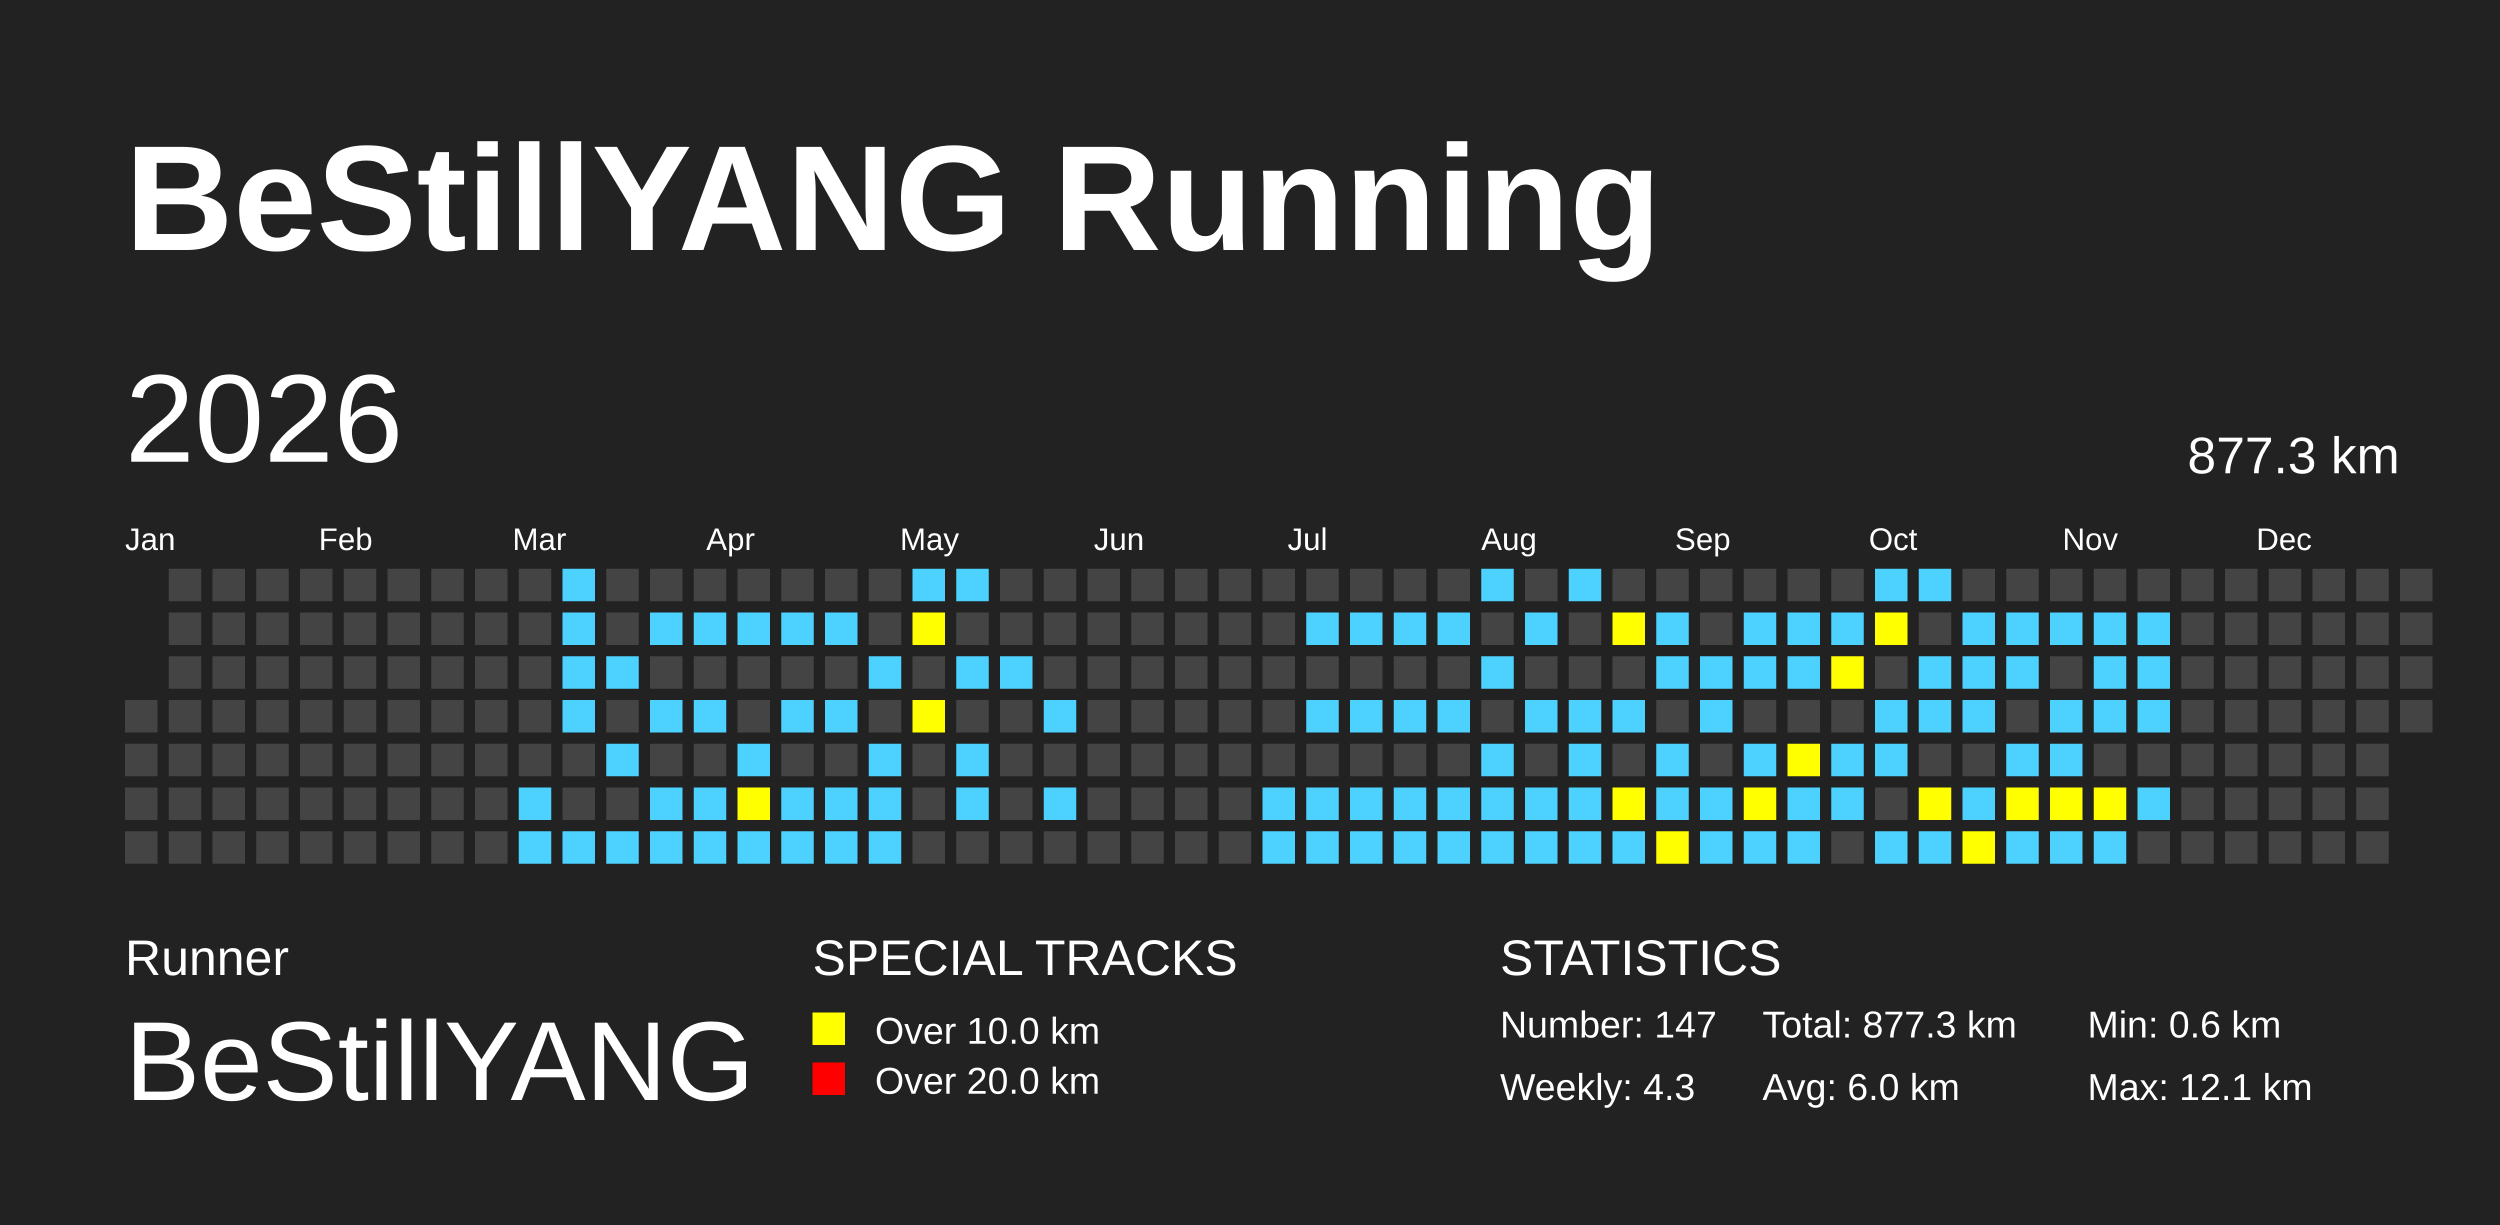
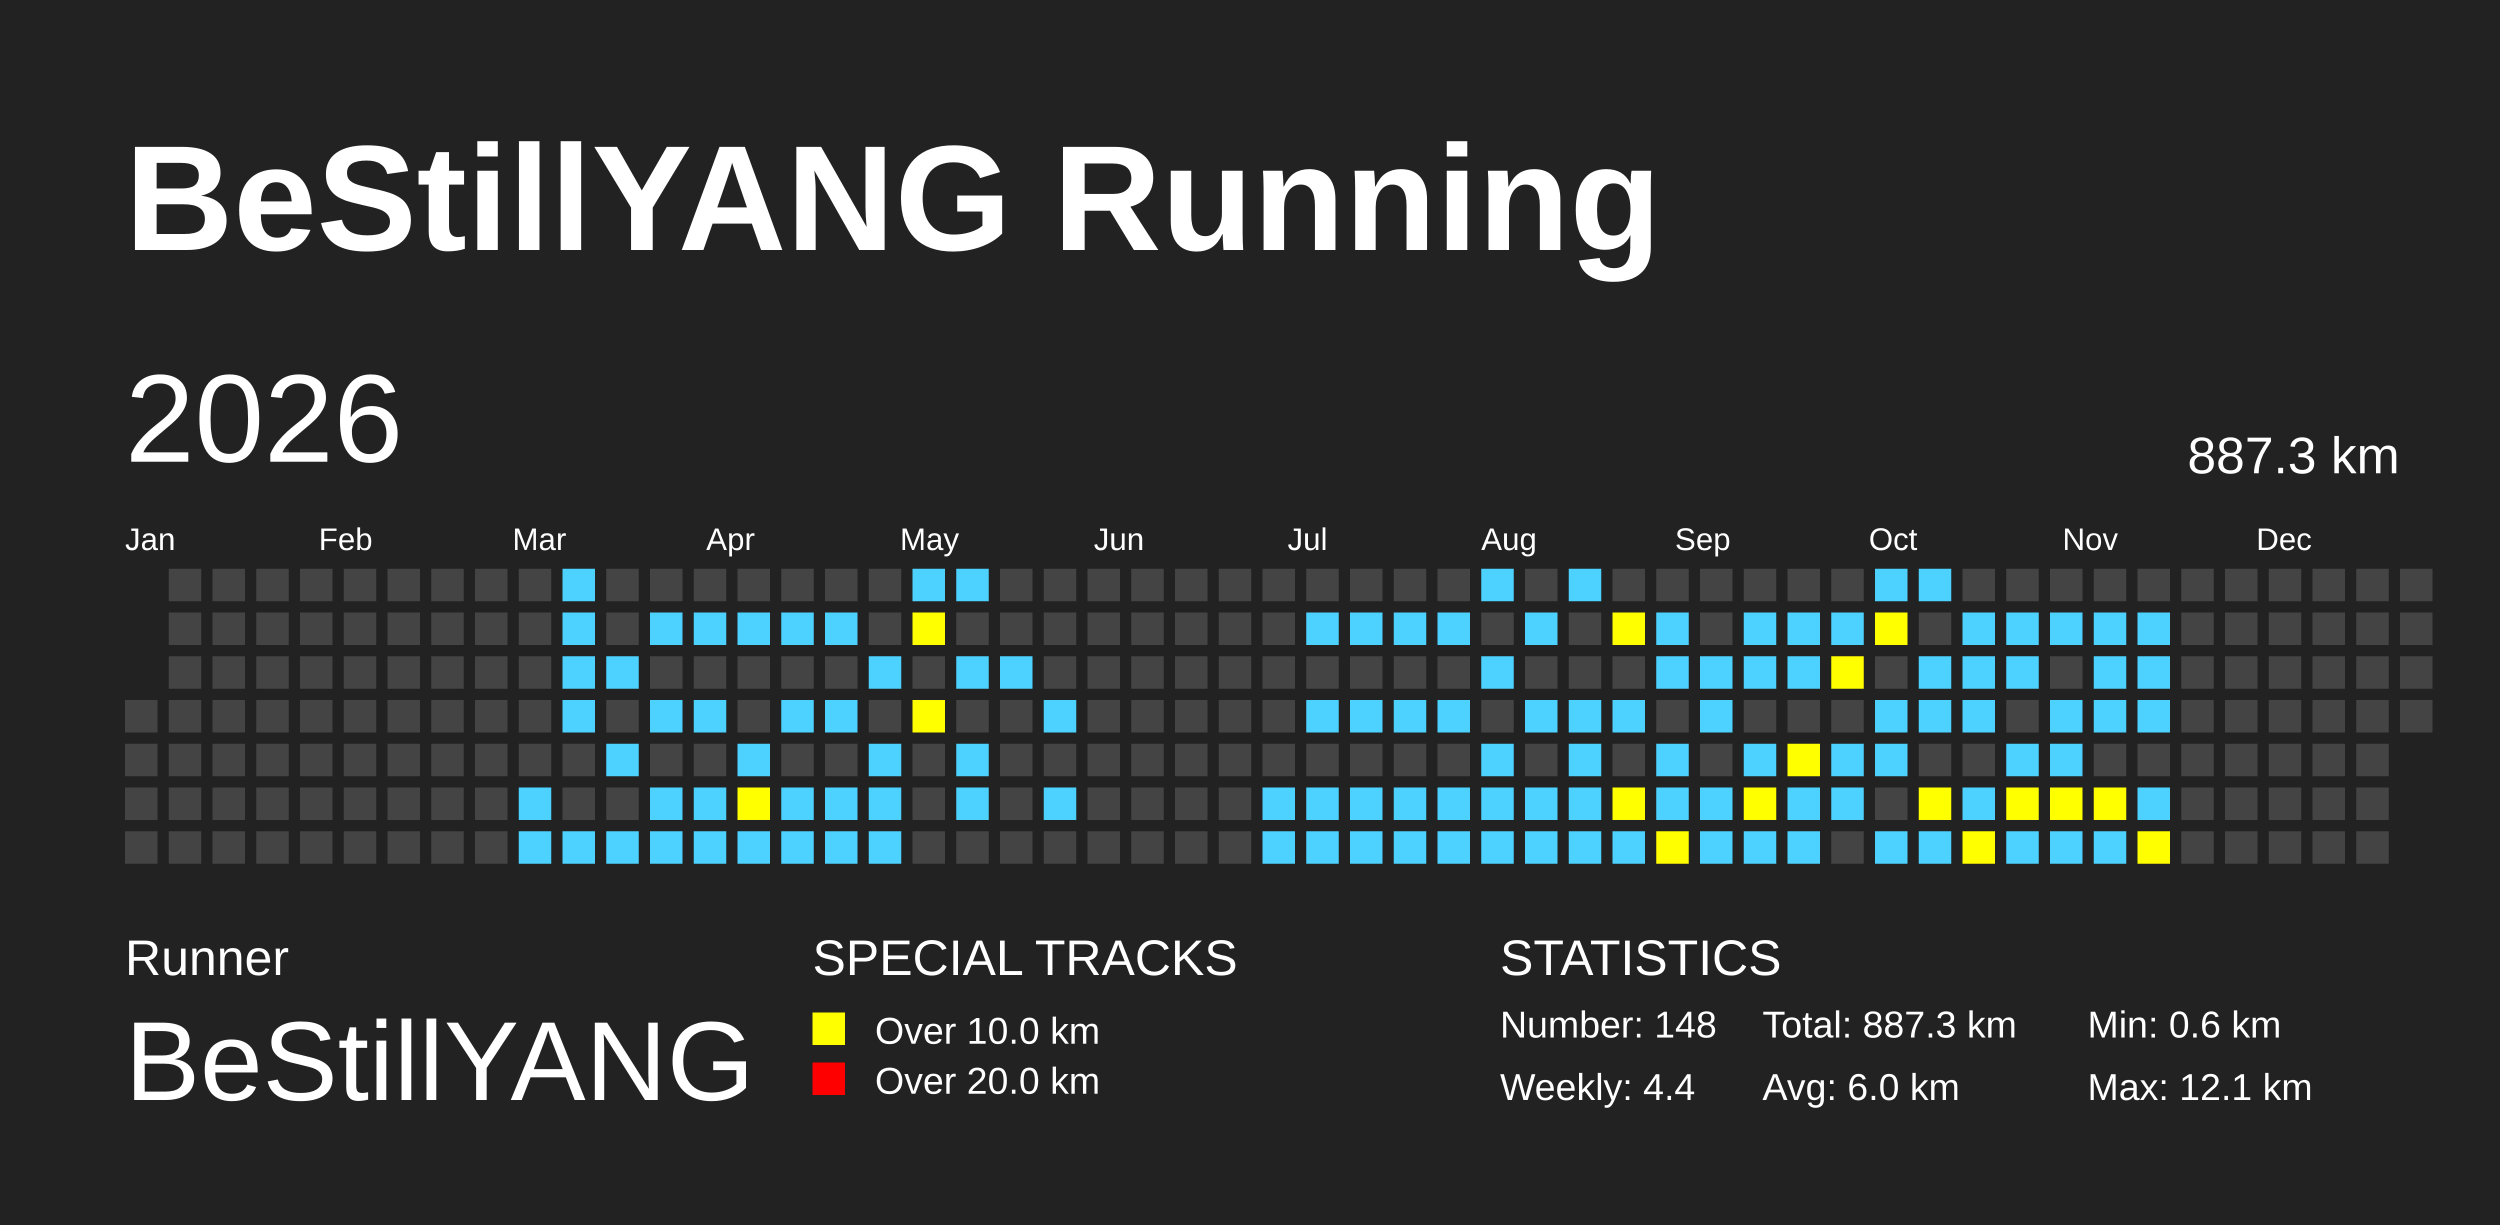
<svg xmlns="http://www.w3.org/2000/svg" baseProfile="full" height="98mm" version="1.1" viewBox="0,0,200,98" width="200mm">
  <defs>
    <pattern height="2" id="indoor-stripe" patternUnits="userSpaceOnUse" width="2">
      <line stroke="white" stroke-opacity="0.45" stroke-width="0.5" x1="0" x2="2" y1="2" y2="0" />
    </pattern>
  </defs>
  <rect fill="#222222" height="98" width="200" x="0" y="0" />
  <text fill="#FFFFFF" style="font-size:12px; font-family:Arial; font-weight:bold;" x="10" y="20">BeStillYANG Running</text>
  <text fill="#FFFFFF" style="font-size:4px; font-family:Arial" x="10" y="78">Runner</text>
  <text fill="#FFFFFF" style="font-size:9px; font-family:Arial" x="10" y="88">BeStillYANG</text>
  <text fill="#FFFFFF" style="font-size:4px; font-family:Arial" x="65" y="78">SPECIAL TRACKS</text>
  <rect fill="yellow" height="2.6" width="2.6" x="65" y="81" />
  <text fill="#FFFFFF" style="font-size:3px; font-family:Arial" x="70" y="83.5">Over 10.0 km</text>
  <rect fill="red" height="2.6" width="2.6" x="65" y="85" />
  <text fill="#FFFFFF" style="font-size:3px; font-family:Arial" x="70" y="87.5">Over 20.0 km</text>
  <text fill="#FFFFFF" style="font-size:4px; font-family:Arial" x="120" y="78">STATISTICS</text>
-   <text fill="#FFFFFF" style="font-size:3px; font-family:Arial" x="120" y="83">Number: 147</text>
-   <text fill="#FFFFFF" style="font-size:3px; font-family:Arial" x="120" y="88">Weekly: 4.3</text>
-   <text fill="#FFFFFF" style="font-size:3px; font-family:Arial" x="141" y="83">Total: 877.3 km</text>
+   <text fill="#FFFFFF" style="font-size:3px; font-family:Arial" x="120" y="83">Number: 148</text>
+   <text fill="#FFFFFF" style="font-size:3px; font-family:Arial" x="120" y="88">Weekly: 4.4</text>
+   <text fill="#FFFFFF" style="font-size:3px; font-family:Arial" x="141" y="83">Total: 887.3 km</text>
  <text fill="#FFFFFF" style="font-size:3px; font-family:Arial" x="141" y="88">Avg: 6.0 km</text>
  <text fill="#FFFFFF" style="font-size:3px; font-family:Arial" x="167" y="83">Min: 0.6 km</text>
  <text fill="#FFFFFF" style="font-size:3px; font-family:Arial" x="167" y="88">Max: 12.1 km</text>
  <text dominant-baseline="hanging" fill="#FFFFFF" style="font-size:10.0px; font-family:Arial;" x="10" y="30">2026</text>
-   <text dominant-baseline="hanging" fill="#FFFFFF" style="font-size:4.125px; font-family:Arial;" x="175" y="35">877.3 km</text>
+   <text dominant-baseline="hanging" fill="#FFFFFF" style="font-size:4.125px; font-family:Arial;" x="175" y="35">887.3 km</text>
  <text fill="#FFFFFF" style="font-size:2.5px; font-family:Arial" x="10.0" y="44">Jan</text>
  <text fill="#FFFFFF" style="font-size:2.5px; font-family:Arial" x="25.5" y="44">Feb</text>
  <text fill="#FFFFFF" style="font-size:2.5px; font-family:Arial" x="41.0" y="44">Mar</text>
  <text fill="#FFFFFF" style="font-size:2.5px; font-family:Arial" x="56.5" y="44">Apr</text>
  <text fill="#FFFFFF" style="font-size:2.5px; font-family:Arial" x="72.0" y="44">May</text>
  <text fill="#FFFFFF" style="font-size:2.5px; font-family:Arial" x="87.5" y="44">Jun</text>
  <text fill="#FFFFFF" style="font-size:2.5px; font-family:Arial" x="103.0" y="44">Jul</text>
  <text fill="#FFFFFF" style="font-size:2.5px; font-family:Arial" x="118.5" y="44">Aug</text>
  <text fill="#FFFFFF" style="font-size:2.5px; font-family:Arial" x="134.0" y="44">Sep</text>
  <text fill="#FFFFFF" style="font-size:2.5px; font-family:Arial" x="149.5" y="44">Oct</text>
  <text fill="#FFFFFF" style="font-size:2.5px; font-family:Arial" x="165.0" y="44">Nov</text>
  <text fill="#FFFFFF" style="font-size:2.5px; font-family:Arial" x="180.5" y="44">Dec</text>
  <rect fill="#444444" height="2.6" width="2.6" x="10.0" y="56.0" />
  <rect fill="#444444" height="2.6" width="2.6" x="10.0" y="59.5" />
  <rect fill="#444444" height="2.6" width="2.6" x="10.0" y="63.0" />
  <rect fill="#444444" height="2.6" width="2.6" x="10.0" y="66.5" />
  <rect fill="#444444" height="2.6" width="2.6" x="13.5" y="45.5" />
  <rect fill="#444444" height="2.6" width="2.6" x="13.5" y="49.0" />
  <rect fill="#444444" height="2.6" width="2.6" x="13.5" y="52.5" />
  <rect fill="#444444" height="2.6" width="2.6" x="13.5" y="56.0" />
  <rect fill="#444444" height="2.6" width="2.6" x="13.5" y="59.5" />
  <rect fill="#444444" height="2.6" width="2.6" x="13.5" y="63.0" />
  <rect fill="#444444" height="2.6" width="2.6" x="13.5" y="66.5" />
  <rect fill="#444444" height="2.6" width="2.6" x="17.0" y="45.5" />
  <rect fill="#444444" height="2.6" width="2.6" x="17.0" y="49.0" />
  <rect fill="#444444" height="2.6" width="2.6" x="17.0" y="52.5" />
  <rect fill="#444444" height="2.6" width="2.6" x="17.0" y="56.0" />
  <rect fill="#444444" height="2.6" width="2.6" x="17.0" y="59.5" />
  <rect fill="#444444" height="2.6" width="2.6" x="17.0" y="63.0" />
  <rect fill="#444444" height="2.6" width="2.6" x="17.0" y="66.5" />
  <rect fill="#444444" height="2.6" width="2.6" x="20.5" y="45.5" />
  <rect fill="#444444" height="2.6" width="2.6" x="20.5" y="49.0" />
  <rect fill="#444444" height="2.6" width="2.6" x="20.5" y="52.5" />
  <rect fill="#444444" height="2.6" width="2.6" x="20.5" y="56.0" />
  <rect fill="#444444" height="2.6" width="2.6" x="20.5" y="59.5" />
  <rect fill="#444444" height="2.6" width="2.6" x="20.5" y="63.0" />
  <rect fill="#444444" height="2.6" width="2.6" x="20.5" y="66.5" />
  <rect fill="#444444" height="2.6" width="2.6" x="24.0" y="45.5" />
  <rect fill="#444444" height="2.6" width="2.6" x="24.0" y="49.0" />
  <rect fill="#444444" height="2.6" width="2.6" x="24.0" y="52.5" />
  <rect fill="#444444" height="2.6" width="2.6" x="24.0" y="56.0" />
  <rect fill="#444444" height="2.6" width="2.6" x="24.0" y="59.5" />
  <rect fill="#444444" height="2.6" width="2.6" x="24.0" y="63.0" />
  <rect fill="#444444" height="2.6" width="2.6" x="24.0" y="66.5" />
  <rect fill="#444444" height="2.6" width="2.6" x="27.5" y="45.5" />
  <rect fill="#444444" height="2.6" width="2.6" x="27.5" y="49.0" />
  <rect fill="#444444" height="2.6" width="2.6" x="27.5" y="52.5" />
  <rect fill="#444444" height="2.6" width="2.6" x="27.5" y="56.0" />
  <rect fill="#444444" height="2.6" width="2.6" x="27.5" y="59.5" />
  <rect fill="#444444" height="2.6" width="2.6" x="27.5" y="63.0" />
  <rect fill="#444444" height="2.6" width="2.6" x="27.5" y="66.5" />
  <rect fill="#444444" height="2.6" width="2.6" x="31.0" y="45.5" />
  <rect fill="#444444" height="2.6" width="2.6" x="31.0" y="49.0" />
  <rect fill="#444444" height="2.6" width="2.6" x="31.0" y="52.5" />
  <rect fill="#444444" height="2.6" width="2.6" x="31.0" y="56.0" />
  <rect fill="#444444" height="2.6" width="2.6" x="31.0" y="59.5" />
  <rect fill="#444444" height="2.6" width="2.6" x="31.0" y="63.0" />
  <rect fill="#444444" height="2.6" width="2.6" x="31.0" y="66.5" />
  <rect fill="#444444" height="2.6" width="2.6" x="34.5" y="45.5" />
  <rect fill="#444444" height="2.6" width="2.6" x="34.5" y="49.0" />
  <rect fill="#444444" height="2.6" width="2.6" x="34.5" y="52.5" />
  <rect fill="#444444" height="2.6" width="2.6" x="34.5" y="56.0" />
  <rect fill="#444444" height="2.6" width="2.6" x="34.5" y="59.5" />
  <rect fill="#444444" height="2.6" width="2.6" x="34.5" y="63.0" />
  <rect fill="#444444" height="2.6" width="2.6" x="34.5" y="66.5" />
  <rect fill="#444444" height="2.6" width="2.6" x="38.0" y="45.5" />
  <rect fill="#444444" height="2.6" width="2.6" x="38.0" y="49.0" />
  <rect fill="#444444" height="2.6" width="2.6" x="38.0" y="52.5" />
  <rect fill="#444444" height="2.6" width="2.6" x="38.0" y="56.0" />
  <rect fill="#444444" height="2.6" width="2.6" x="38.0" y="59.5" />
  <rect fill="#444444" height="2.6" width="2.6" x="38.0" y="63.0" />
  <rect fill="#444444" height="2.6" width="2.6" x="38.0" y="66.5" />
  <rect fill="#444444" height="2.6" width="2.6" x="41.5" y="45.5" />
  <rect fill="#444444" height="2.6" width="2.6" x="41.5" y="49.0" />
  <rect fill="#444444" height="2.6" width="2.6" x="41.5" y="52.5" />
  <rect fill="#444444" height="2.6" width="2.6" x="41.5" y="56.0" />
  <rect fill="#444444" height="2.6" width="2.6" x="41.5" y="59.5" />
  <rect fill="#4DD2FF" height="2.6" width="2.6" x="41.5" y="63.0" />
  <rect fill="#4DD2FF" height="2.6" width="2.6" x="41.5" y="66.5" />
  <rect fill="#4DD2FF" height="2.6" width="2.6" x="45.0" y="45.5" />
  <rect fill="#4DD2FF" height="2.6" width="2.6" x="45.0" y="49.0" />
  <rect fill="#4DD2FF" height="2.6" width="2.6" x="45.0" y="52.5" />
  <rect fill="#4DD2FF" height="2.6" width="2.6" x="45.0" y="56.0" />
  <rect fill="#444444" height="2.6" width="2.6" x="45.0" y="59.5" />
  <rect fill="#444444" height="2.6" width="2.6" x="45.0" y="63.0" />
  <rect fill="#4DD2FF" height="2.6" width="2.6" x="45.0" y="66.5" />
  <rect fill="#444444" height="2.6" width="2.6" x="48.5" y="45.5" />
  <rect fill="#444444" height="2.6" width="2.6" x="48.5" y="49.0" />
  <rect fill="#4DD2FF" height="2.6" width="2.6" x="48.5" y="52.5" />
  <rect fill="#444444" height="2.6" width="2.6" x="48.5" y="56.0" />
  <rect fill="#4DD2FF" height="2.6" width="2.6" x="48.5" y="59.5" />
  <rect fill="#444444" height="2.6" width="2.6" x="48.5" y="63.0" />
  <rect fill="#4DD2FF" height="2.6" width="2.6" x="48.5" y="66.5" />
  <rect fill="#444444" height="2.6" width="2.6" x="52.0" y="45.5" />
  <rect fill="#4DD2FF" height="2.6" width="2.6" x="52.0" y="49.0" />
  <rect fill="#444444" height="2.6" width="2.6" x="52.0" y="52.5" />
  <rect fill="#4DD2FF" height="2.6" width="2.6" x="52.0" y="56.0" />
  <rect fill="#444444" height="2.6" width="2.6" x="52.0" y="59.5" />
  <rect fill="#4DD2FF" height="2.6" width="2.6" x="52.0" y="63.0" />
  <rect fill="#4DD2FF" height="2.6" width="2.6" x="52.0" y="66.5" />
  <rect fill="#444444" height="2.6" width="2.6" x="55.5" y="45.5" />
  <rect fill="#4DD2FF" height="2.6" width="2.6" x="55.5" y="49.0" />
  <rect fill="#444444" height="2.6" width="2.6" x="55.5" y="52.5" />
  <rect fill="#4DD2FF" height="2.6" width="2.6" x="55.5" y="56.0" />
  <rect fill="#444444" height="2.6" width="2.6" x="55.5" y="59.5" />
  <rect fill="#4DD2FF" height="2.6" width="2.6" x="55.5" y="63.0" />
  <rect fill="#4DD2FF" height="2.6" width="2.6" x="55.5" y="66.5" />
  <rect fill="#444444" height="2.6" width="2.6" x="59.0" y="45.5" />
  <rect fill="#4DD2FF" height="2.6" width="2.6" x="59.0" y="49.0" />
  <rect fill="#444444" height="2.6" width="2.6" x="59.0" y="52.5" />
  <rect fill="#444444" height="2.6" width="2.6" x="59.0" y="56.0" />
  <rect fill="#4DD2FF" height="2.6" width="2.6" x="59.0" y="59.5" />
  <rect fill="yellow" height="2.6" width="2.6" x="59.0" y="63.0" />
  <rect fill="#4DD2FF" height="2.6" width="2.6" x="59.0" y="66.5" />
  <rect fill="#444444" height="2.6" width="2.6" x="62.5" y="45.5" />
  <rect fill="#4DD2FF" height="2.6" width="2.6" x="62.5" y="49.0" />
  <rect fill="#444444" height="2.6" width="2.6" x="62.5" y="52.5" />
  <rect fill="#4DD2FF" height="2.6" width="2.6" x="62.5" y="56.0" />
  <rect fill="#444444" height="2.6" width="2.6" x="62.5" y="59.5" />
  <rect fill="#4DD2FF" height="2.6" width="2.6" x="62.5" y="63.0" />
  <rect fill="#4DD2FF" height="2.6" width="2.6" x="62.5" y="66.5" />
  <rect fill="#444444" height="2.6" width="2.6" x="66.0" y="45.5" />
  <rect fill="#4DD2FF" height="2.6" width="2.6" x="66.0" y="49.0" />
  <rect fill="#444444" height="2.6" width="2.6" x="66.0" y="52.5" />
  <rect fill="#4DD2FF" height="2.6" width="2.6" x="66.0" y="56.0" />
  <rect fill="#444444" height="2.6" width="2.6" x="66.0" y="59.5" />
  <rect fill="#4DD2FF" height="2.6" width="2.6" x="66.0" y="63.0" />
  <rect fill="#4DD2FF" height="2.6" width="2.6" x="66.0" y="66.5" />
  <rect fill="#444444" height="2.6" width="2.6" x="69.5" y="45.5" />
  <rect fill="#444444" height="2.6" width="2.6" x="69.5" y="49.0" />
  <rect fill="#4DD2FF" height="2.6" width="2.6" x="69.5" y="52.5" />
  <rect fill="#444444" height="2.6" width="2.6" x="69.5" y="56.0" />
  <rect fill="#4DD2FF" height="2.6" width="2.6" x="69.5" y="59.5" />
  <rect fill="#4DD2FF" height="2.6" width="2.6" x="69.5" y="63.0" />
  <rect fill="#4DD2FF" height="2.6" width="2.6" x="69.5" y="66.5" />
  <rect fill="#4DD2FF" height="2.6" width="2.6" x="73.0" y="45.5" />
  <rect fill="yellow" height="2.6" width="2.6" x="73.0" y="49.0" />
  <rect fill="#444444" height="2.6" width="2.6" x="73.0" y="52.5" />
  <rect fill="yellow" height="2.6" width="2.6" x="73.0" y="56.0" />
  <rect fill="#444444" height="2.6" width="2.6" x="73.0" y="59.5" />
  <rect fill="#444444" height="2.6" width="2.6" x="73.0" y="63.0" />
  <rect fill="#444444" height="2.6" width="2.6" x="73.0" y="66.5" />
  <rect fill="#4DD2FF" height="2.6" width="2.6" x="76.5" y="45.5" />
  <rect fill="#444444" height="2.6" width="2.6" x="76.5" y="49.0" />
  <rect fill="#4DD2FF" height="2.6" width="2.6" x="76.5" y="52.5" />
  <rect fill="#444444" height="2.6" width="2.6" x="76.5" y="56.0" />
  <rect fill="#4DD2FF" height="2.6" width="2.6" x="76.5" y="59.5" />
  <rect fill="#4DD2FF" height="2.6" width="2.6" x="76.5" y="63.0" />
  <rect fill="#444444" height="2.6" width="2.6" x="76.5" y="66.5" />
  <rect fill="#444444" height="2.6" width="2.6" x="80.0" y="45.5" />
  <rect fill="#444444" height="2.6" width="2.6" x="80.0" y="49.0" />
  <rect fill="#4DD2FF" height="2.6" width="2.6" x="80.0" y="52.5" />
  <rect fill="#444444" height="2.6" width="2.6" x="80.0" y="56.0" />
  <rect fill="#444444" height="2.6" width="2.6" x="80.0" y="59.5" />
  <rect fill="#444444" height="2.6" width="2.6" x="80.0" y="63.0" />
  <rect fill="#444444" height="2.6" width="2.6" x="80.0" y="66.5" />
  <rect fill="#444444" height="2.6" width="2.6" x="83.5" y="45.5" />
  <rect fill="#444444" height="2.6" width="2.6" x="83.5" y="49.0" />
  <rect fill="#444444" height="2.6" width="2.6" x="83.5" y="52.5" />
  <rect fill="#4DD2FF" height="2.6" width="2.6" x="83.5" y="56.0" />
  <rect fill="#444444" height="2.6" width="2.6" x="83.5" y="59.5" />
  <rect fill="#4DD2FF" height="2.6" width="2.6" x="83.5" y="63.0" />
  <rect fill="#444444" height="2.6" width="2.6" x="83.5" y="66.5" />
  <rect fill="#444444" height="2.6" width="2.6" x="87.0" y="45.5" />
  <rect fill="#444444" height="2.6" width="2.6" x="87.0" y="49.0" />
  <rect fill="#444444" height="2.6" width="2.6" x="87.0" y="52.5" />
  <rect fill="#444444" height="2.6" width="2.6" x="87.0" y="56.0" />
  <rect fill="#444444" height="2.6" width="2.6" x="87.0" y="59.5" />
  <rect fill="#444444" height="2.6" width="2.6" x="87.0" y="63.0" />
  <rect fill="#444444" height="2.6" width="2.6" x="87.0" y="66.5" />
  <rect fill="#444444" height="2.6" width="2.6" x="90.5" y="45.5" />
  <rect fill="#444444" height="2.6" width="2.6" x="90.5" y="49.0" />
  <rect fill="#444444" height="2.6" width="2.6" x="90.5" y="52.5" />
  <rect fill="#444444" height="2.6" width="2.6" x="90.5" y="56.0" />
  <rect fill="#444444" height="2.6" width="2.6" x="90.5" y="59.5" />
  <rect fill="#444444" height="2.6" width="2.6" x="90.5" y="63.0" />
  <rect fill="#444444" height="2.6" width="2.6" x="90.5" y="66.5" />
  <rect fill="#444444" height="2.6" width="2.6" x="94.0" y="45.5" />
  <rect fill="#444444" height="2.6" width="2.6" x="94.0" y="49.0" />
  <rect fill="#444444" height="2.6" width="2.6" x="94.0" y="52.5" />
  <rect fill="#444444" height="2.6" width="2.6" x="94.0" y="56.0" />
  <rect fill="#444444" height="2.6" width="2.6" x="94.0" y="59.5" />
  <rect fill="#444444" height="2.6" width="2.6" x="94.0" y="63.0" />
  <rect fill="#444444" height="2.6" width="2.6" x="94.0" y="66.5" />
  <rect fill="#444444" height="2.6" width="2.6" x="97.5" y="45.5" />
  <rect fill="#444444" height="2.6" width="2.6" x="97.5" y="49.0" />
  <rect fill="#444444" height="2.6" width="2.6" x="97.5" y="52.5" />
  <rect fill="#444444" height="2.6" width="2.6" x="97.5" y="56.0" />
  <rect fill="#444444" height="2.6" width="2.6" x="97.5" y="59.5" />
  <rect fill="#444444" height="2.6" width="2.6" x="97.5" y="63.0" />
  <rect fill="#444444" height="2.6" width="2.6" x="97.5" y="66.5" />
  <rect fill="#444444" height="2.6" width="2.6" x="101.0" y="45.5" />
  <rect fill="#444444" height="2.6" width="2.6" x="101.0" y="49.0" />
  <rect fill="#444444" height="2.6" width="2.6" x="101.0" y="52.5" />
  <rect fill="#444444" height="2.6" width="2.6" x="101.0" y="56.0" />
  <rect fill="#444444" height="2.6" width="2.6" x="101.0" y="59.5" />
  <rect fill="#4DD2FF" height="2.6" width="2.6" x="101.0" y="63.0" />
  <rect fill="#4DD2FF" height="2.6" width="2.6" x="101.0" y="66.5" />
  <rect fill="#444444" height="2.6" width="2.6" x="104.5" y="45.5" />
  <rect fill="#4DD2FF" height="2.6" width="2.6" x="104.5" y="49.0" />
  <rect fill="#444444" height="2.6" width="2.6" x="104.5" y="52.5" />
  <rect fill="#4DD2FF" height="2.6" width="2.6" x="104.5" y="56.0" />
  <rect fill="#444444" height="2.6" width="2.6" x="104.5" y="59.5" />
  <rect fill="#4DD2FF" height="2.6" width="2.6" x="104.5" y="63.0" />
  <rect fill="#4DD2FF" height="2.6" width="2.6" x="104.5" y="66.5" />
  <rect fill="#444444" height="2.6" width="2.6" x="108.0" y="45.5" />
  <rect fill="#4DD2FF" height="2.6" width="2.6" x="108.0" y="49.0" />
  <rect fill="#444444" height="2.6" width="2.6" x="108.0" y="52.5" />
  <rect fill="#4DD2FF" height="2.6" width="2.6" x="108.0" y="56.0" />
  <rect fill="#444444" height="2.6" width="2.6" x="108.0" y="59.5" />
  <rect fill="#4DD2FF" height="2.6" width="2.6" x="108.0" y="63.0" />
  <rect fill="#4DD2FF" height="2.6" width="2.6" x="108.0" y="66.5" />
  <rect fill="#444444" height="2.6" width="2.6" x="111.5" y="45.5" />
  <rect fill="#4DD2FF" height="2.6" width="2.6" x="111.5" y="49.0" />
  <rect fill="#444444" height="2.6" width="2.6" x="111.5" y="52.5" />
  <rect fill="#4DD2FF" height="2.6" width="2.6" x="111.5" y="56.0" />
  <rect fill="#444444" height="2.6" width="2.6" x="111.5" y="59.5" />
  <rect fill="#4DD2FF" height="2.6" width="2.6" x="111.5" y="63.0" />
  <rect fill="#4DD2FF" height="2.6" width="2.6" x="111.5" y="66.5" />
  <rect fill="#444444" height="2.6" width="2.6" x="115.0" y="45.5" />
  <rect fill="#4DD2FF" height="2.6" width="2.6" x="115.0" y="49.0" />
  <rect fill="#444444" height="2.6" width="2.6" x="115.0" y="52.5" />
  <rect fill="#4DD2FF" height="2.6" width="2.6" x="115.0" y="56.0" />
  <rect fill="#444444" height="2.6" width="2.6" x="115.0" y="59.5" />
  <rect fill="#4DD2FF" height="2.6" width="2.6" x="115.0" y="63.0" />
  <rect fill="#4DD2FF" height="2.6" width="2.6" x="115.0" y="66.5" />
  <rect fill="#4DD2FF" height="2.6" width="2.6" x="118.5" y="45.5" />
  <rect fill="#444444" height="2.6" width="2.6" x="118.5" y="49.0" />
  <rect fill="#4DD2FF" height="2.6" width="2.6" x="118.5" y="52.5" />
  <rect fill="#444444" height="2.6" width="2.6" x="118.5" y="56.0" />
  <rect fill="#4DD2FF" height="2.6" width="2.6" x="118.5" y="59.5" />
  <rect fill="#4DD2FF" height="2.6" width="2.6" x="118.5" y="63.0" />
  <rect fill="#4DD2FF" height="2.6" width="2.6" x="118.5" y="66.5" />
  <rect fill="#444444" height="2.6" width="2.6" x="122.0" y="45.5" />
  <rect fill="#4DD2FF" height="2.6" width="2.6" x="122.0" y="49.0" />
  <rect fill="#444444" height="2.6" width="2.6" x="122.0" y="52.5" />
  <rect fill="#4DD2FF" height="2.6" width="2.6" x="122.0" y="56.0" />
  <rect fill="#444444" height="2.6" width="2.6" x="122.0" y="59.5" />
  <rect fill="#4DD2FF" height="2.6" width="2.6" x="122.0" y="63.0" />
  <rect fill="#4DD2FF" height="2.6" width="2.6" x="122.0" y="66.5" />
  <rect fill="#4DD2FF" height="2.6" width="2.6" x="125.5" y="45.5" />
  <rect fill="#444444" height="2.6" width="2.6" x="125.5" y="49.0" />
  <rect fill="#444444" height="2.6" width="2.6" x="125.5" y="52.5" />
  <rect fill="#4DD2FF" height="2.6" width="2.6" x="125.5" y="56.0" />
  <rect fill="#4DD2FF" height="2.6" width="2.6" x="125.5" y="59.5" />
  <rect fill="#4DD2FF" height="2.6" width="2.6" x="125.5" y="63.0" />
  <rect fill="#4DD2FF" height="2.6" width="2.6" x="125.5" y="66.5" />
  <rect fill="#444444" height="2.6" width="2.6" x="129.0" y="45.5" />
  <rect fill="yellow" height="2.6" width="2.6" x="129.0" y="49.0" />
  <rect fill="#444444" height="2.6" width="2.6" x="129.0" y="52.5" />
  <rect fill="#4DD2FF" height="2.6" width="2.6" x="129.0" y="56.0" />
  <rect fill="#444444" height="2.6" width="2.6" x="129.0" y="59.5" />
  <rect fill="yellow" height="2.6" width="2.6" x="129.0" y="63.0" />
  <rect fill="#4DD2FF" height="2.6" width="2.6" x="129.0" y="66.5" />
  <rect fill="#444444" height="2.6" width="2.6" x="132.5" y="45.5" />
  <rect fill="#4DD2FF" height="2.6" width="2.6" x="132.5" y="49.0" />
  <rect fill="#4DD2FF" height="2.6" width="2.6" x="132.5" y="52.5" />
  <rect fill="#444444" height="2.6" width="2.6" x="132.5" y="56.0" />
  <rect fill="#4DD2FF" height="2.6" width="2.6" x="132.5" y="59.5" />
  <rect fill="#4DD2FF" height="2.6" width="2.6" x="132.5" y="63.0" />
  <rect fill="yellow" height="2.6" width="2.6" x="132.5" y="66.5" />
  <rect fill="#444444" height="2.6" width="2.6" x="136.0" y="45.5" />
  <rect fill="#444444" height="2.6" width="2.6" x="136.0" y="49.0" />
  <rect fill="#4DD2FF" height="2.6" width="2.6" x="136.0" y="52.5" />
  <rect fill="#4DD2FF" height="2.6" width="2.6" x="136.0" y="56.0" />
  <rect fill="#444444" height="2.6" width="2.6" x="136.0" y="59.5" />
  <rect fill="#4DD2FF" height="2.6" width="2.6" x="136.0" y="63.0" />
  <rect fill="#4DD2FF" height="2.6" width="2.6" x="136.0" y="66.5" />
  <rect fill="#444444" height="2.6" width="2.6" x="139.5" y="45.5" />
  <rect fill="#4DD2FF" height="2.6" width="2.6" x="139.5" y="49.0" />
  <rect fill="#4DD2FF" height="2.6" width="2.6" x="139.5" y="52.5" />
  <rect fill="#444444" height="2.6" width="2.6" x="139.5" y="56.0" />
  <rect fill="#4DD2FF" height="2.6" width="2.6" x="139.5" y="59.5" />
  <rect fill="yellow" height="2.6" width="2.6" x="139.5" y="63.0" />
  <rect fill="#4DD2FF" height="2.6" width="2.6" x="139.5" y="66.5" />
  <rect fill="#444444" height="2.6" width="2.6" x="143.0" y="45.5" />
  <rect fill="#4DD2FF" height="2.6" width="2.6" x="143.0" y="49.0" />
  <rect fill="#4DD2FF" height="2.6" width="2.6" x="143.0" y="52.5" />
  <rect fill="#444444" height="2.6" width="2.6" x="143.0" y="56.0" />
  <rect fill="yellow" height="2.6" width="2.6" x="143.0" y="59.5" />
  <rect fill="#4DD2FF" height="2.6" width="2.6" x="143.0" y="63.0" />
  <rect fill="#4DD2FF" height="2.6" width="2.6" x="143.0" y="66.5" />
  <rect fill="#444444" height="2.6" width="2.6" x="146.5" y="45.5" />
  <rect fill="#4DD2FF" height="2.6" width="2.6" x="146.5" y="49.0" />
  <rect fill="yellow" height="2.6" width="2.6" x="146.5" y="52.5" />
  <rect fill="#444444" height="2.6" width="2.6" x="146.5" y="56.0" />
  <rect fill="#4DD2FF" height="2.6" width="2.6" x="146.5" y="59.5" />
  <rect fill="#4DD2FF" height="2.6" width="2.6" x="146.5" y="63.0" />
  <rect fill="#444444" height="2.6" width="2.6" x="146.5" y="66.5" />
  <rect fill="#4DD2FF" height="2.6" width="2.6" x="150.0" y="45.5" />
  <rect fill="yellow" height="2.6" width="2.6" x="150.0" y="49.0" />
  <rect fill="#444444" height="2.6" width="2.6" x="150.0" y="52.5" />
  <rect fill="#4DD2FF" height="2.6" width="2.6" x="150.0" y="56.0" />
  <rect fill="#4DD2FF" height="2.6" width="2.6" x="150.0" y="59.5" />
  <rect fill="#444444" height="2.6" width="2.6" x="150.0" y="63.0" />
  <rect fill="#4DD2FF" height="2.6" width="2.6" x="150.0" y="66.5" />
  <rect fill="#4DD2FF" height="2.6" width="2.6" x="153.5" y="45.5" />
  <rect fill="#444444" height="2.6" width="2.6" x="153.5" y="49.0" />
  <rect fill="#4DD2FF" height="2.6" width="2.6" x="153.5" y="52.5" />
  <rect fill="#4DD2FF" height="2.6" width="2.6" x="153.5" y="56.0" />
  <rect fill="#444444" height="2.6" width="2.6" x="153.5" y="59.5" />
  <rect fill="yellow" height="2.6" width="2.6" x="153.5" y="63.0" />
  <rect fill="#4DD2FF" height="2.6" width="2.6" x="153.5" y="66.5" />
  <rect fill="#444444" height="2.6" width="2.6" x="157.0" y="45.5" />
  <rect fill="#4DD2FF" height="2.6" width="2.6" x="157.0" y="49.0" />
  <rect fill="#4DD2FF" height="2.6" width="2.6" x="157.0" y="52.5" />
  <rect fill="#4DD2FF" height="2.6" width="2.6" x="157.0" y="56.0" />
  <rect fill="#444444" height="2.6" width="2.6" x="157.0" y="59.5" />
  <rect fill="#4DD2FF" height="2.6" width="2.6" x="157.0" y="63.0" />
  <rect fill="yellow" height="2.6" width="2.6" x="157.0" y="66.5" />
  <rect fill="#444444" height="2.6" width="2.6" x="160.5" y="45.5" />
  <rect fill="#4DD2FF" height="2.6" width="2.6" x="160.5" y="49.0" />
  <rect fill="#4DD2FF" height="2.6" width="2.6" x="160.5" y="52.5" />
  <rect fill="#444444" height="2.6" width="2.6" x="160.5" y="56.0" />
  <rect fill="#4DD2FF" height="2.6" width="2.6" x="160.5" y="59.5" />
  <rect fill="yellow" height="2.6" width="2.6" x="160.5" y="63.0" />
  <rect fill="#4DD2FF" height="2.6" width="2.6" x="160.5" y="66.5" />
  <rect fill="#444444" height="2.6" width="2.6" x="164.0" y="45.5" />
  <rect fill="#4DD2FF" height="2.6" width="2.6" x="164.0" y="49.0" />
  <rect fill="#444444" height="2.6" width="2.6" x="164.0" y="52.5" />
  <rect fill="#4DD2FF" height="2.6" width="2.6" x="164.0" y="56.0" />
  <rect fill="#4DD2FF" height="2.6" width="2.6" x="164.0" y="59.5" />
  <rect fill="yellow" height="2.6" width="2.6" x="164.0" y="63.0" />
  <rect fill="#4DD2FF" height="2.6" width="2.6" x="164.0" y="66.5" />
  <rect fill="#444444" height="2.6" width="2.6" x="167.5" y="45.5" />
  <rect fill="#4DD2FF" height="2.6" width="2.6" x="167.5" y="49.0" />
  <rect fill="#4DD2FF" height="2.6" width="2.6" x="167.5" y="52.5" />
  <rect fill="#4DD2FF" height="2.6" width="2.6" x="167.5" y="56.0" />
  <rect fill="#444444" height="2.6" width="2.6" x="167.5" y="59.5" />
  <rect fill="yellow" height="2.6" width="2.6" x="167.5" y="63.0" />
  <rect fill="#4DD2FF" height="2.6" width="2.6" x="167.5" y="66.5" />
  <rect fill="#444444" height="2.6" width="2.6" x="171.0" y="45.5" />
  <rect fill="#4DD2FF" height="2.6" width="2.6" x="171.0" y="49.0" />
  <rect fill="#4DD2FF" height="2.6" width="2.6" x="171.0" y="52.5" />
  <rect fill="#4DD2FF" height="2.6" width="2.6" x="171.0" y="56.0" />
  <rect fill="#444444" height="2.6" width="2.6" x="171.0" y="59.5" />
  <rect fill="#4DD2FF" height="2.6" width="2.6" x="171.0" y="63.0" />
-   <rect fill="#444444" height="2.6" width="2.6" x="171.0" y="66.5" />
+   <rect fill="yellow" height="2.6" width="2.6" x="171.0" y="66.5" />
  <rect fill="#444444" height="2.6" width="2.6" x="174.5" y="45.5" />
  <rect fill="#444444" height="2.6" width="2.6" x="174.5" y="49.0" />
  <rect fill="#444444" height="2.6" width="2.6" x="174.5" y="52.5" />
  <rect fill="#444444" height="2.6" width="2.6" x="174.5" y="56.0" />
  <rect fill="#444444" height="2.6" width="2.6" x="174.5" y="59.5" />
  <rect fill="#444444" height="2.6" width="2.6" x="174.5" y="63.0" />
  <rect fill="#444444" height="2.6" width="2.6" x="174.5" y="66.5" />
  <rect fill="#444444" height="2.6" width="2.6" x="178.0" y="45.5" />
  <rect fill="#444444" height="2.6" width="2.6" x="178.0" y="49.0" />
  <rect fill="#444444" height="2.6" width="2.6" x="178.0" y="52.5" />
  <rect fill="#444444" height="2.6" width="2.6" x="178.0" y="56.0" />
  <rect fill="#444444" height="2.6" width="2.6" x="178.0" y="59.5" />
  <rect fill="#444444" height="2.6" width="2.6" x="178.0" y="63.0" />
  <rect fill="#444444" height="2.6" width="2.6" x="178.0" y="66.5" />
  <rect fill="#444444" height="2.6" width="2.6" x="181.5" y="45.5" />
  <rect fill="#444444" height="2.6" width="2.6" x="181.5" y="49.0" />
  <rect fill="#444444" height="2.6" width="2.6" x="181.5" y="52.5" />
  <rect fill="#444444" height="2.6" width="2.6" x="181.5" y="56.0" />
  <rect fill="#444444" height="2.6" width="2.6" x="181.5" y="59.5" />
  <rect fill="#444444" height="2.6" width="2.6" x="181.5" y="63.0" />
  <rect fill="#444444" height="2.6" width="2.6" x="181.5" y="66.5" />
  <rect fill="#444444" height="2.6" width="2.6" x="185.0" y="45.5" />
  <rect fill="#444444" height="2.6" width="2.6" x="185.0" y="49.0" />
  <rect fill="#444444" height="2.6" width="2.6" x="185.0" y="52.5" />
  <rect fill="#444444" height="2.6" width="2.6" x="185.0" y="56.0" />
  <rect fill="#444444" height="2.6" width="2.6" x="185.0" y="59.5" />
  <rect fill="#444444" height="2.6" width="2.6" x="185.0" y="63.0" />
  <rect fill="#444444" height="2.6" width="2.6" x="185.0" y="66.5" />
  <rect fill="#444444" height="2.6" width="2.6" x="188.5" y="45.5" />
  <rect fill="#444444" height="2.6" width="2.6" x="188.5" y="49.0" />
  <rect fill="#444444" height="2.6" width="2.6" x="188.5" y="52.5" />
  <rect fill="#444444" height="2.6" width="2.6" x="188.5" y="56.0" />
  <rect fill="#444444" height="2.6" width="2.6" x="188.5" y="59.5" />
  <rect fill="#444444" height="2.6" width="2.6" x="188.5" y="63.0" />
  <rect fill="#444444" height="2.6" width="2.6" x="188.5" y="66.5" />
  <rect fill="#444444" height="2.6" width="2.6" x="192.0" y="45.5" />
  <rect fill="#444444" height="2.6" width="2.6" x="192.0" y="49.0" />
  <rect fill="#444444" height="2.6" width="2.6" x="192.0" y="52.5" />
  <rect fill="#444444" height="2.6" width="2.6" x="192.0" y="56.0" />
</svg>
